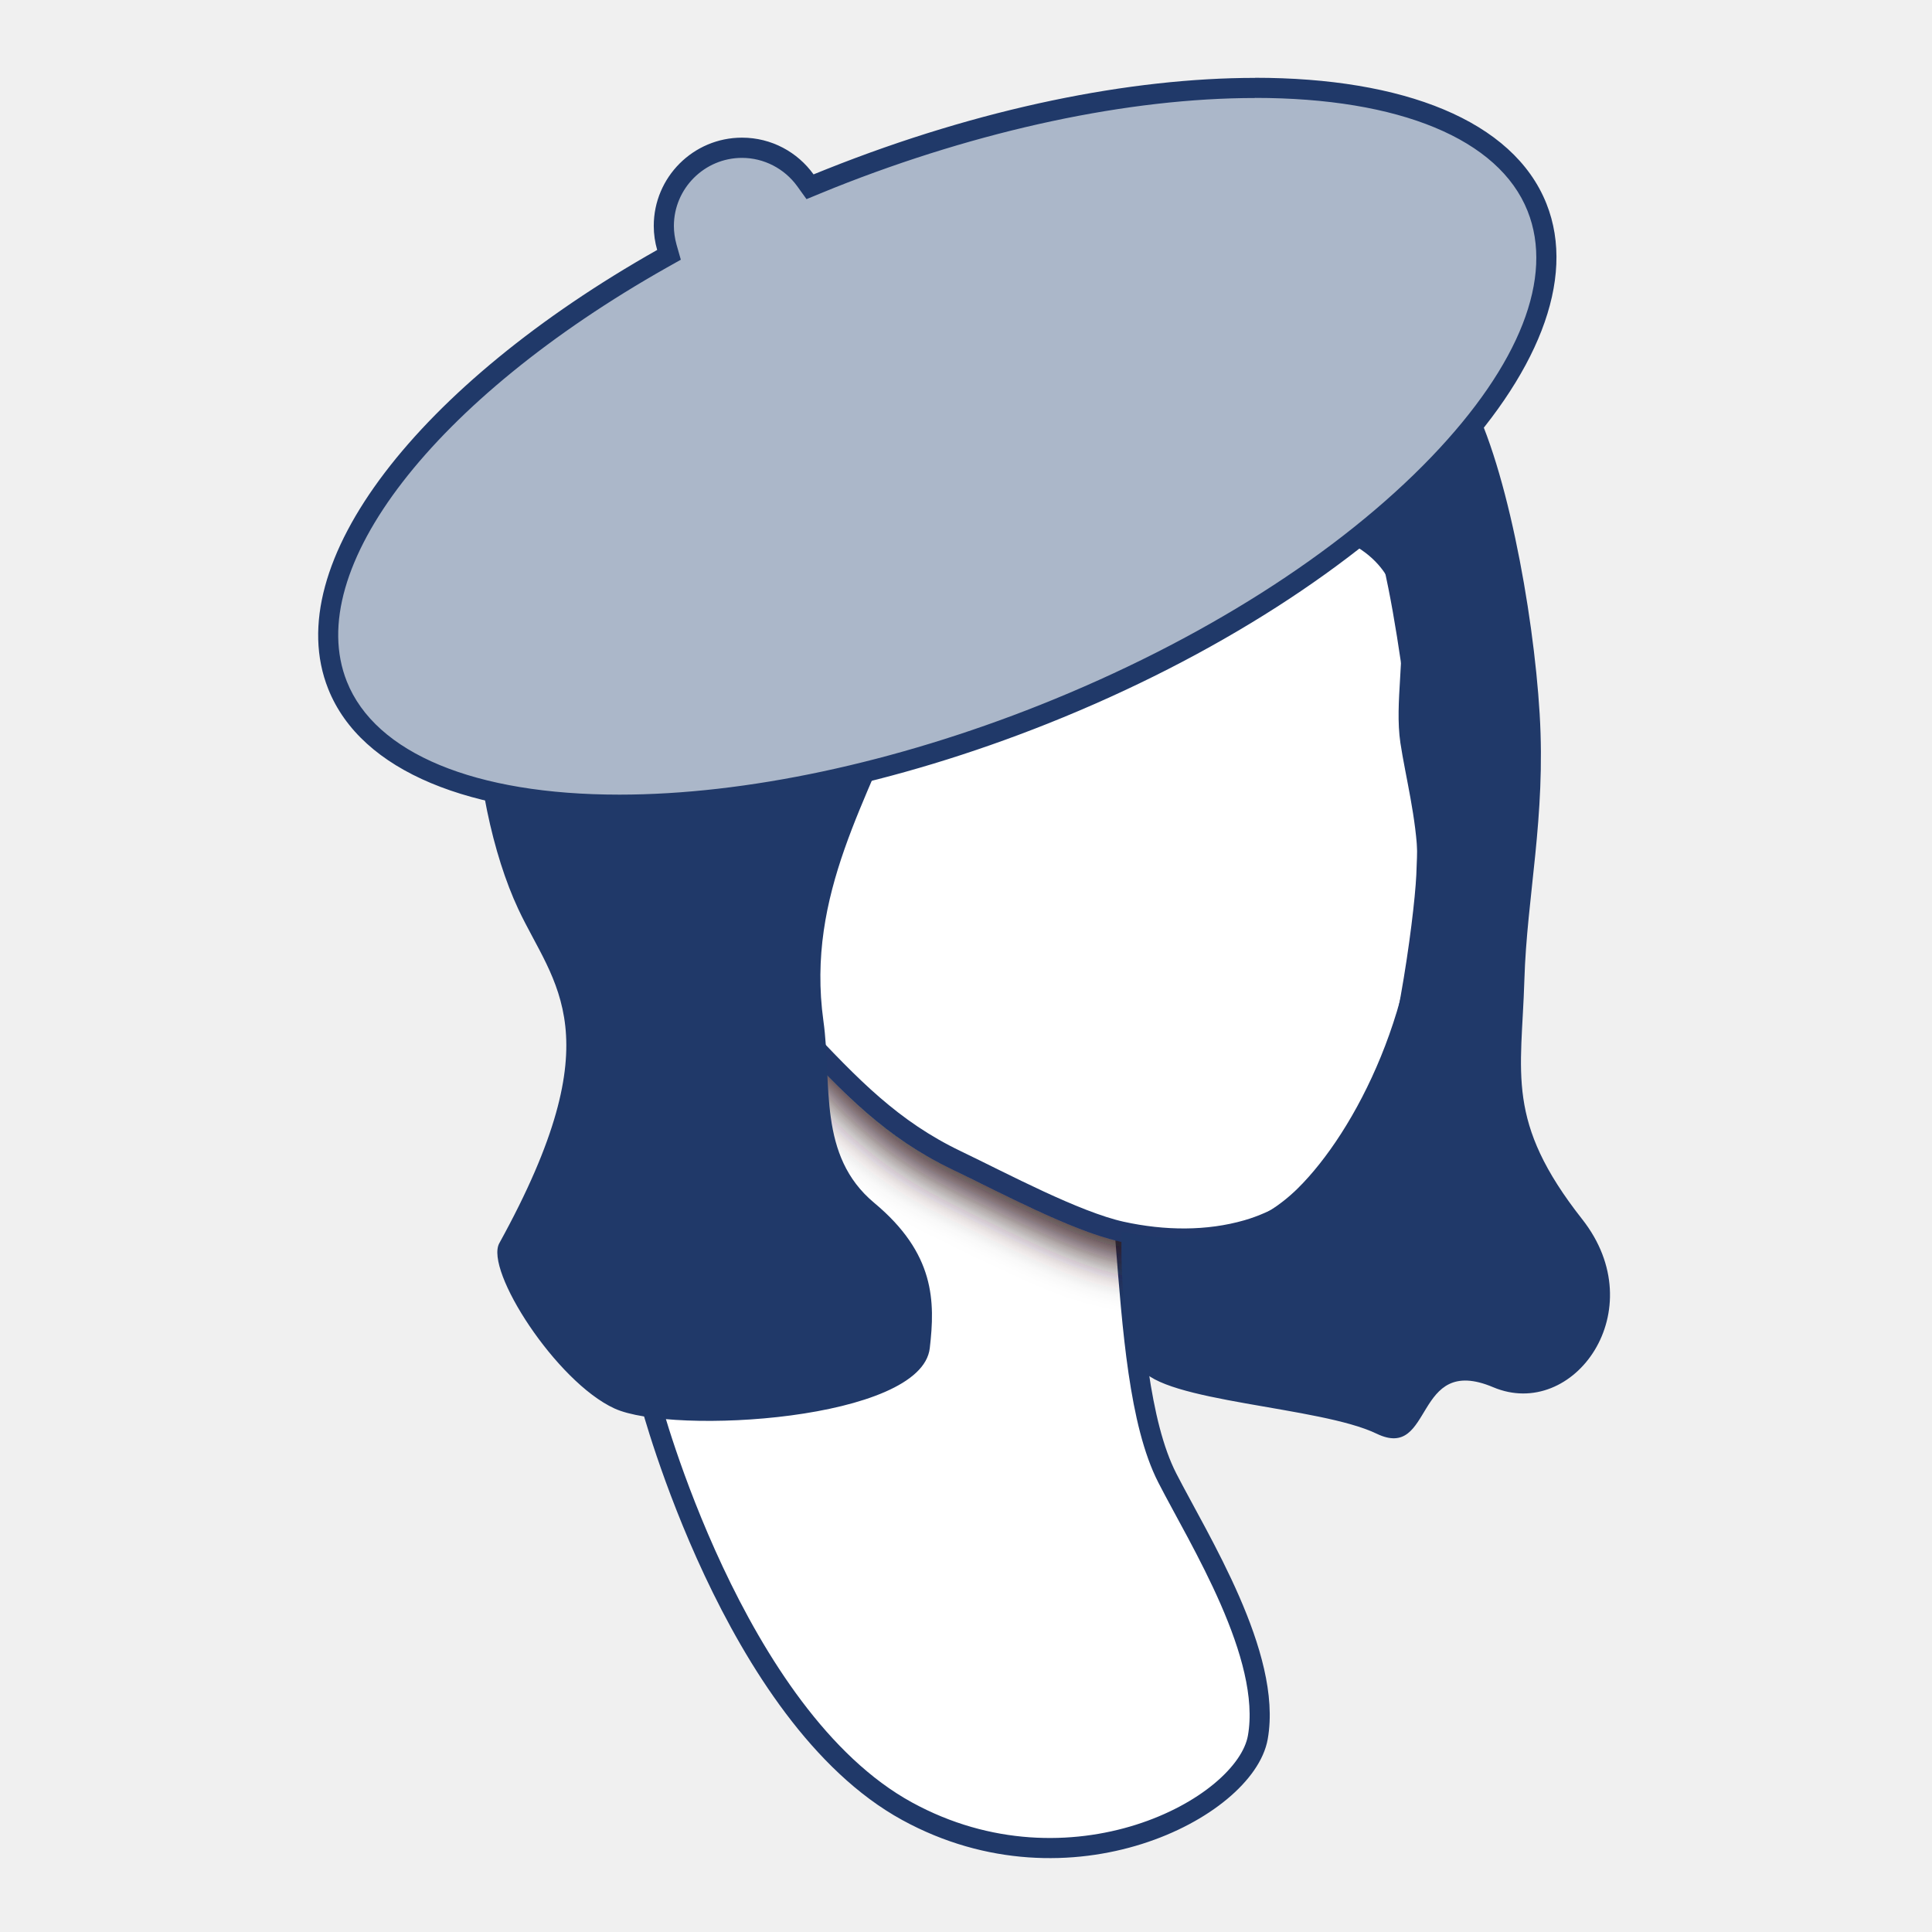
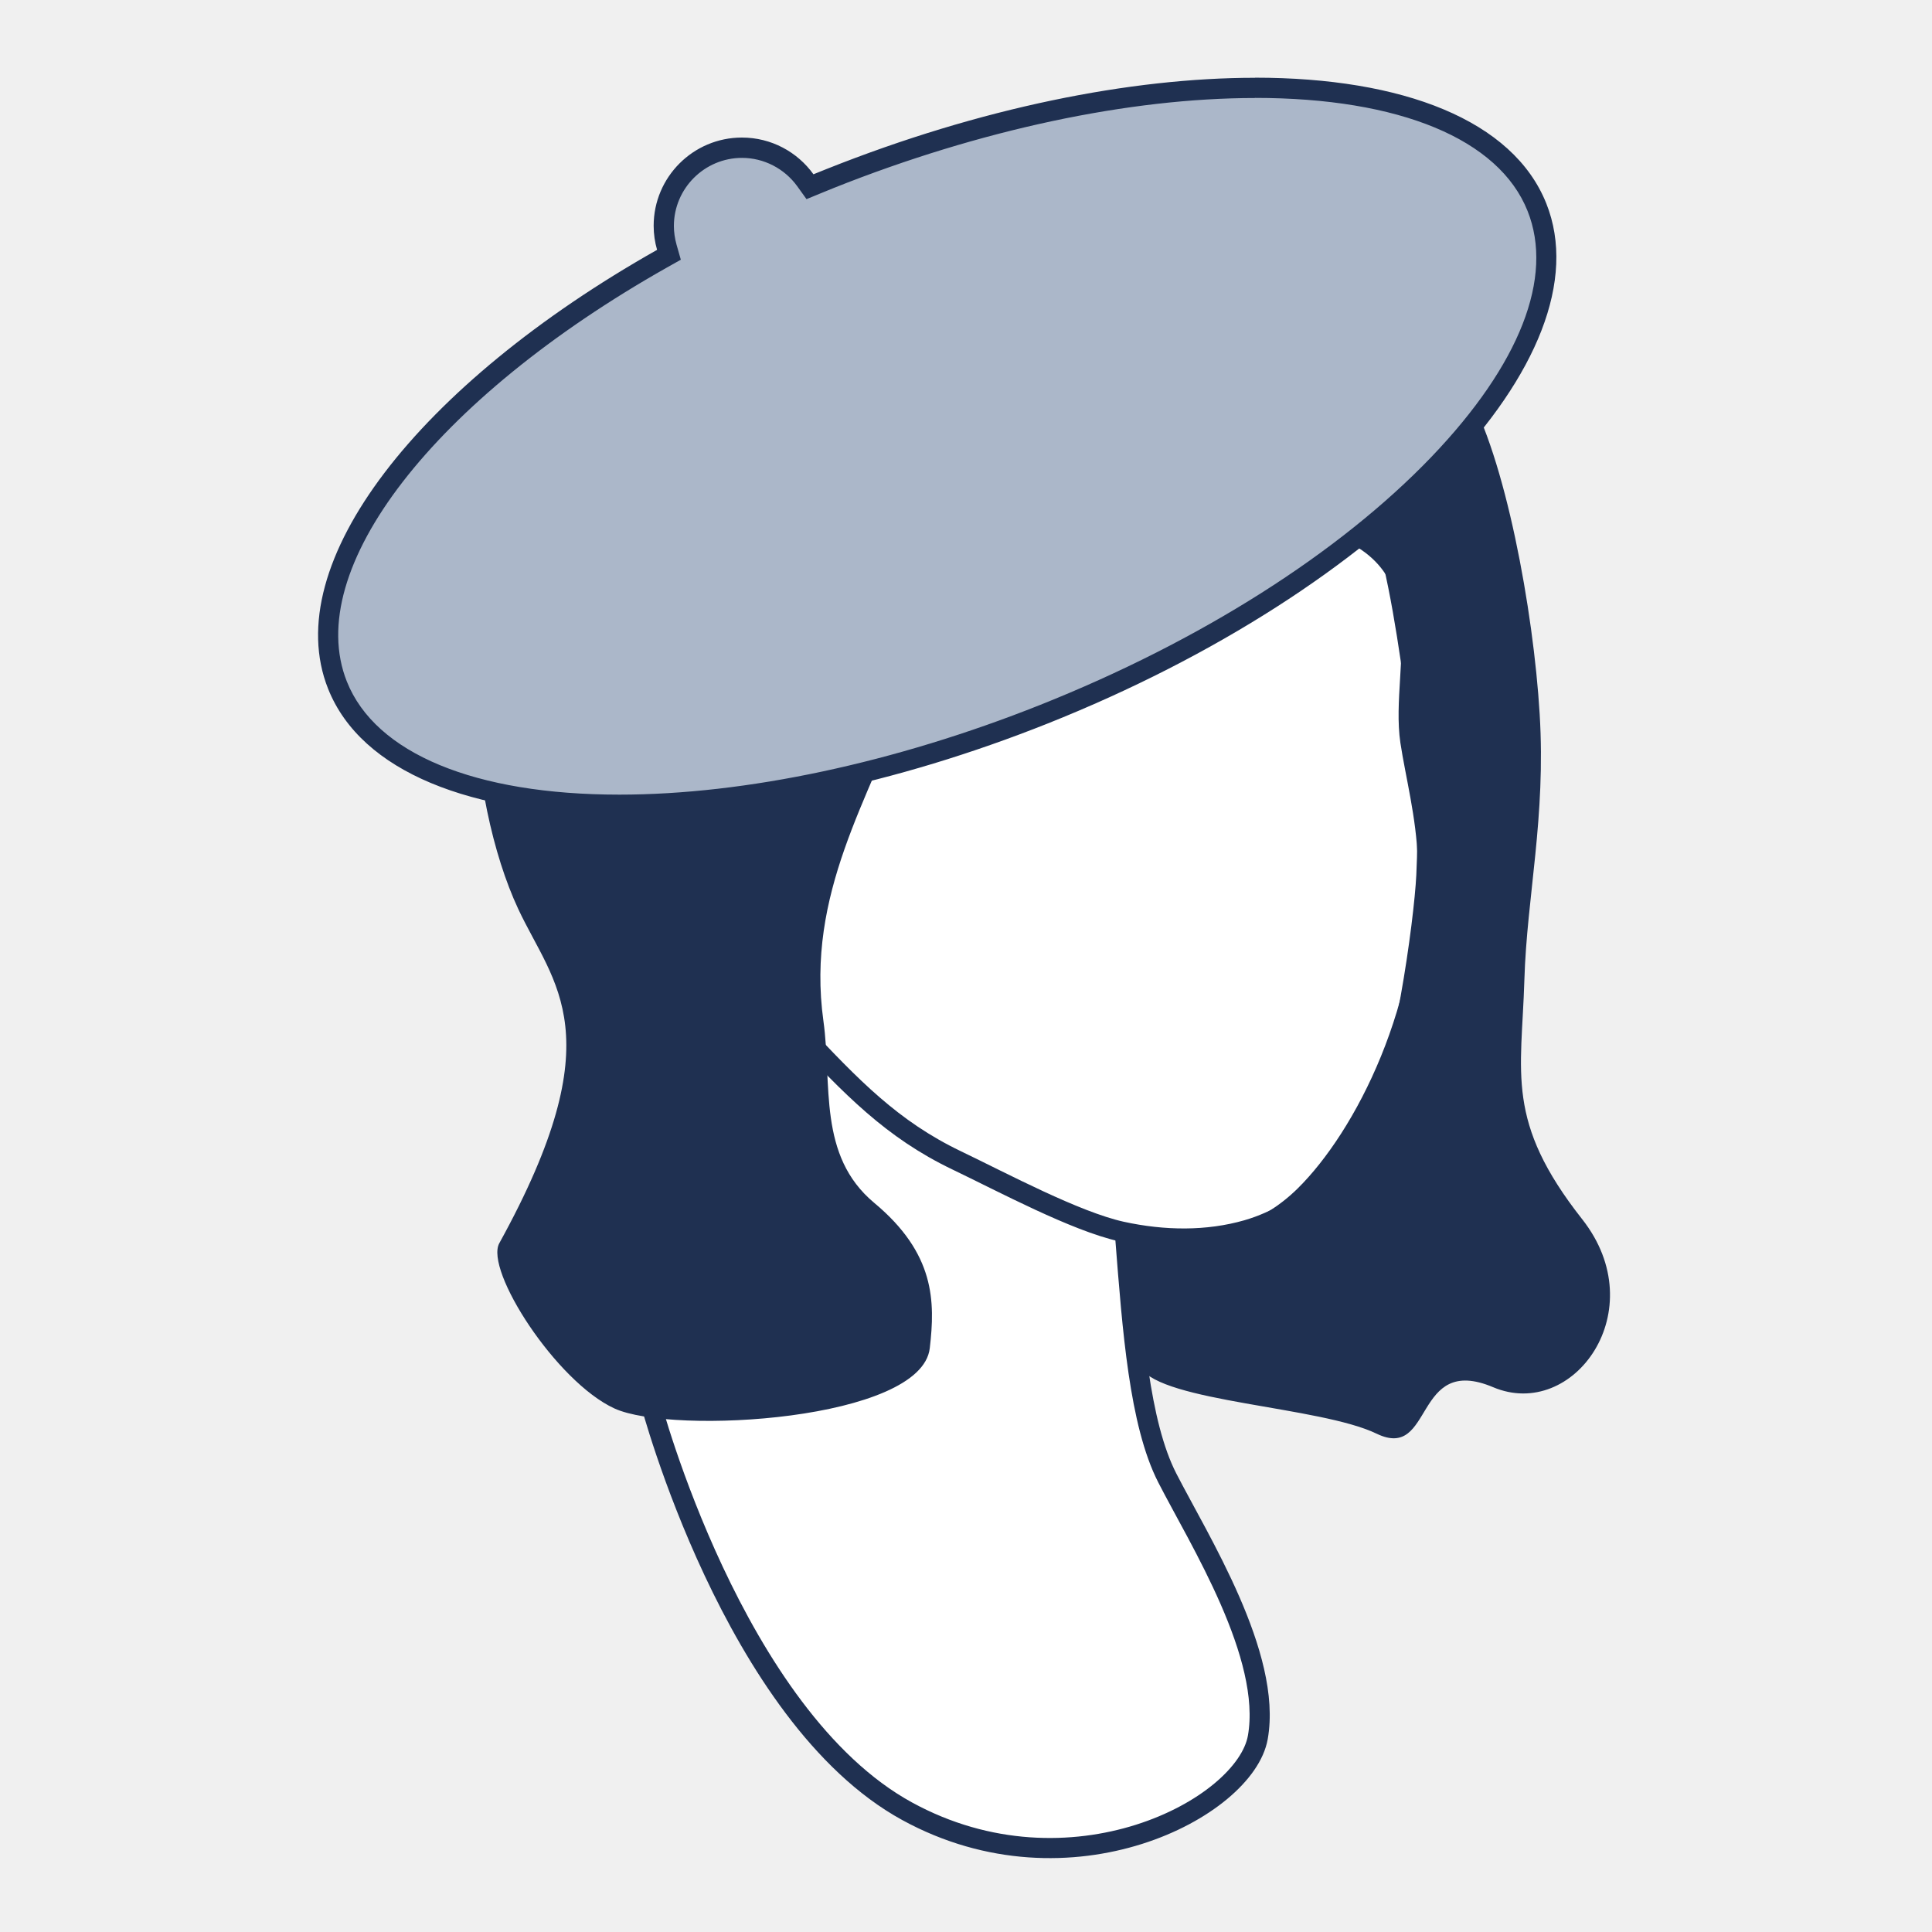
<svg xmlns="http://www.w3.org/2000/svg" id="Icons" viewBox="0 0 192 192">
  <defs>
    <style>
      .cls-1 {
-         fill: #abb7c9;
-       }
- 
-       .cls-1, .cls-2 {
-         stroke-width: 0px;
-       }
- 
-       .cls-3 {
-         filter: url(#drop-shadow-3);
-       }
- 
-       .cls-3, .cls-4 {
        fill: #fff;
-         stroke: #203969;
+         stroke: #1f3051;
        stroke-miterlimit: 10;
        stroke-width: 2px;
      }

      .cls-2 {
-         fill: #203969;
+         fill: #abb7c9;
+       }
+ 
+       .cls-2, .cls-3 {
+         stroke-width: 0px;
+       }
+ 
+       .cls-3 {
+         fill: #1f3051;
      }
    </style>
-     <filter id="drop-shadow-3" filterUnits="userSpaceOnUse">
-       <feOffset dx="0" dy="2" />
-       <feGaussianBlur result="blur" stdDeviation="2" />
-       <feFlood flood-color="#33121c" flood-opacity=".9" />
-       <feComposite in2="blur" operator="in" />
-       <feComposite in="SourceGraphic" />
-     </filter>
  </defs>
-   <g id="head_copy" data-name="head copy">
-     <path class="cls-4" d="m137.9,54.6c1.52,5.43,2.51,13.28,3.22,18.45.7,5.17.86,10.1.63,14.79s-2.28,19.57-5.1,24.97c-2.82,5.4-16.36,10.59-24.81,10.35.7,8.92,1.38,18.27,4.16,23.71,3.17,6.19,10.44,17.67,9,25.79-1.25,7.04-18.64,16.21-34.85,7.34-17.27-9.45-25.5-40.64-25.5-40.64,0,0,10.8-1.88,11.97-4.46,1.17-2.58,1.41-30.52,1.41-30.52l-.23-13.15s-4.23-.7-7.04-4.23c-2.82-3.52-6.81-9.86-4.46-12.21s6.57-3.05,8.92-1.17c2.35,1.88,3.99,2.58,3.99,2.58,0,0-.23-8.69,4.7-17.84,4.93-9.16,11.97-19.96,27.94-20.19,15.97-.23,23.99,9.02,26.06,16.44Z" />
-     <path class="cls-3" d="m137.9,53.76c1.52,5.43,2.51,13.28,3.22,18.45.7,5.17.86,10.1.63,14.79s-2.28,19.57-5.1,24.97c-1.7,3.27-6.7,8.53-12.71,10.26-3.93,1.13-8.25,1.09-12.49.16-4.59-1.02-11.74-4.85-16.39-7.08-6.38-3.06-10.41-7.22-15.85-13.04-2.04-2.19-1.42-11.88-1.42-11.88,0,0-4.23-.7-7.04-4.23-2.82-3.52-6.81-9.86-4.46-12.21,2.35-2.35,6.57-3.05,8.92-1.17s3.99,2.58,3.99,2.58c0,0-.23-8.69,4.7-17.84,4.93-9.16,11.97-19.96,27.94-20.19,15.97-.23,23.99,9.02,26.06,16.44Z" />
-     <path class="cls-2" d="m103.15,42.78c-3.29-.16-9.96,17.83-12.98,26.2-3.76,10.41-10.1,19.8-8.34,32.48.88,6.3-.59,13.38,5.05,18.08,6.05,5.04,6.06,9.79,5.52,14.44-.83,7.18-25.55,8.65-31.34,5.99-5.79-2.66-12.91-13.74-11.44-16.42,11.46-20.78,5.4-25.68,1.88-33.22-5.03-10.77-7.04-31.89.94-47.55,7.98-15.65,17.06-24.42,29.74-22.23,8.92-5.95,18.31-10.17,32.4-6.73,14.09,3.44,28.18,19.95,31.14,24.99,3.85,6.53,6.67,21.81,7.29,32.14s-1.27,18.08-1.52,26.45c-.28,9.33-1.92,14.03,5.75,23.77,7.12,9.05-.87,20.06-8.85,16.69-7.98-3.37-5.86,7.37-11.58,4.62-5.63-2.72-21.29-3.13-23.48-6.57s-1.87-13.52-1.87-13.52c0,0,10.21,2.91,17.5-4.28,5.71-5.63,12.37-18.44,11.93-32.7-.13-4.16-1.21-8.21-1.72-11.58-1.2-8.06,4.6-19.09-10.82-21.66-14.09-2.34-25.2-9.39-25.2-9.39Z" />
+   <g id="Icon-HatsWorn">
+     <path class="cls-1" d="M137.9,54.6c1.52,5.43,2.51,13.28,3.22,18.45.7,5.17.86,10.1.63,14.79-.23,4.7-2.28,19.57-5.1,24.97-2.82,5.4-16.36,10.59-24.81,10.35.7,8.92,1.38,18.27,4.16,23.71,3.17,6.19,10.44,17.67,9,25.79-1.25,7.04-18.64,16.21-34.85,7.34-17.27-9.45-25.5-40.64-25.5-40.64,0,0,10.8-1.88,11.97-4.46s1.41-30.52,1.41-30.52l-.23-13.15s-4.23-.7-7.04-4.23c-2.82-3.52-6.81-9.86-4.46-12.21,2.35-2.35,6.57-3.05,8.92-1.17,2.35,1.88,3.99,2.58,3.99,2.58,0,0-.23-8.69,4.7-17.84,4.93-9.16,11.97-19.96,27.94-20.19,15.97-.23,23.99,9.02,26.06,16.44Z" />
+     <path class="cls-1" d="M137.9,53.76c1.52,5.43,2.51,13.28,3.22,18.45.7,5.17.86,10.1.63,14.79-.23,4.7-2.28,19.57-5.1,24.97-1.7,3.27-6.7,8.53-12.71,10.26-3.93,1.13-8.25,1.09-12.49.16-4.59-1.02-11.74-4.85-16.39-7.08-6.38-3.06-10.41-7.22-15.85-13.04-2.04-2.19-1.42-11.88-1.42-11.88,0,0-4.23-.7-7.04-4.23-2.82-3.52-6.81-9.86-4.46-12.21,2.35-2.35,6.57-3.05,8.92-1.17s3.99,2.58,3.99,2.58c0,0-.23-8.69,4.7-17.84,4.93-9.16,11.97-19.96,27.94-20.19,15.97-.23,23.99,9.02,26.06,16.44Z" />
+     <path class="cls-3" d="M103.15,42.78c-3.29-.16-9.96,17.83-12.98,26.2-3.76,10.41-10.1,19.8-8.34,32.48.88,6.3-.59,13.38,5.05,18.08,6.05,5.04,6.06,9.79,5.52,14.44-.83,7.18-25.55,8.65-31.34,5.99-5.79-2.66-12.91-13.74-11.44-16.42,11.46-20.78,5.4-25.68,1.88-33.22-5.03-10.77-7.04-31.89.94-47.55,7.98-15.65,17.06-24.42,29.74-22.23,8.92-5.95,18.31-10.17,32.4-6.73,14.09,3.44,28.18,19.95,31.14,24.99,3.85,6.53,6.67,21.81,7.29,32.14.63,10.33-1.27,18.08-1.52,26.45-.28,9.33-1.92,14.03,5.75,23.77,7.12,9.05-.87,20.06-8.85,16.69-7.98-3.37-5.86,7.37-11.58,4.62-5.63-2.72-21.29-3.13-23.48-6.57-2.19-3.44-1.87-13.52-1.87-13.52,0,0,10.21,2.91,17.5-4.28,5.71-5.63,12.37-18.44,11.93-32.7-.13-4.16-1.21-8.21-1.72-11.58-1.2-8.06,4.6-19.09-10.82-21.66-14.09-2.34-25.2-9.39-25.2-9.39Z" />
    <g>
-       <path class="cls-1" d="m61.55,79.97c-14.8,0-25.01-4.33-28.02-11.87-4.63-11.62,8.63-29.05,32.25-42.39l.68-.39-.21-.76c-.2-.7-.3-1.42-.3-2.12,0-4.29,3.49-7.77,7.77-7.77,2.48,0,4.84,1.21,6.3,3.23l.46.64s1.6-.65,2.03-.83c14.56-5.8,29.54-8.99,42.19-8.99,14.8,0,25.02,4.33,28.02,11.87,2.78,6.98-.69,16.03-9.76,25.49-9.26,9.66-23.2,18.5-39.23,24.89-14.55,5.8-29.54,8.99-42.19,8.99h0Z" />
-       <path class="cls-2" d="m124.72,9.73c14.37,0,24.25,4.1,27.09,11.24,2.63,6.59-.77,15.27-9.55,24.43-9.17,9.56-22.97,18.31-38.88,24.65-14.44,5.75-29.29,8.92-41.82,8.92-14.37,0-24.25-4.1-27.09-11.24-4.44-11.14,8.64-28.06,31.82-41.15l1.37-.77-.43-1.51c-.17-.62-.26-1.24-.26-1.84,0-3.73,3.04-6.77,6.77-6.77,2.16,0,4.21,1.05,5.49,2.82l.92,1.28,1.46-.6c.43-.18.86-.35,1.3-.53,14.44-5.75,29.29-8.92,41.82-8.92m0-2c-12.34,0-27.3,2.98-42.56,9.06-.44.18-.88.35-1.32.53-1.59-2.21-4.18-3.65-7.11-3.65-4.84,0-8.77,3.93-8.77,8.77,0,.83.12,1.63.34,2.39-23.64,13.35-37.67,31.15-32.69,43.63,3.3,8.27,14.26,12.5,28.95,12.5,12.34,0,27.3-2.98,42.56-9.06,33.43-13.32,55.62-36.46,49.55-51.68-3.3-8.27-14.26-12.5-28.95-12.5h0Z" />
+       <path class="cls-2" d="M61.55,79.97c-14.8,0-25.01-4.33-28.02-11.87-4.63-11.62,8.63-29.05,32.25-42.39l.68-.39-.21-.76c-.2-.71-.3-1.42-.3-2.12,0-4.29,3.49-7.77,7.77-7.77,2.48,0,4.84,1.21,6.3,3.23l.46.64s1.6-.65,2.04-.83c14.55-5.8,29.54-8.99,42.19-8.99,14.8,0,25.02,4.33,28.02,11.88,2.78,6.98-.69,16.03-9.76,25.49-9.26,9.66-23.2,18.5-39.23,24.89-14.55,5.8-29.54,8.99-42.19,8.99h0Z" />
+       <path class="cls-3" d="M124.72,9.73c14.37,0,24.25,4.1,27.09,11.24,2.63,6.59-.77,15.26-9.55,24.43-9.17,9.56-22.97,18.31-38.88,24.65-14.44,5.75-29.29,8.92-41.82,8.92-14.37,0-24.25-4.1-27.09-11.24-4.44-11.14,8.64-28.06,31.82-41.15l1.37-.77-.43-1.51c-.17-.62-.26-1.24-.26-1.84,0-3.73,3.04-6.77,6.77-6.77,2.16,0,4.21,1.05,5.49,2.82l.92,1.28,1.46-.6c.43-.18.86-.35,1.3-.53,14.44-5.75,29.29-8.92,41.82-8.92M124.72,7.73c-12.34,0-27.3,2.98-42.56,9.06-.44.18-.88.35-1.32.53-1.59-2.21-4.18-3.65-7.11-3.65-4.84,0-8.77,3.93-8.77,8.77,0,.83.12,1.63.34,2.39-23.64,13.35-37.67,31.15-32.69,43.63,3.3,8.27,14.26,12.5,28.95,12.5,12.34,0,27.3-2.98,42.56-9.06,33.43-13.32,55.62-36.46,49.55-51.68-3.3-8.27-14.26-12.5-28.95-12.5h0Z" />
    </g>
  </g>
</svg>
